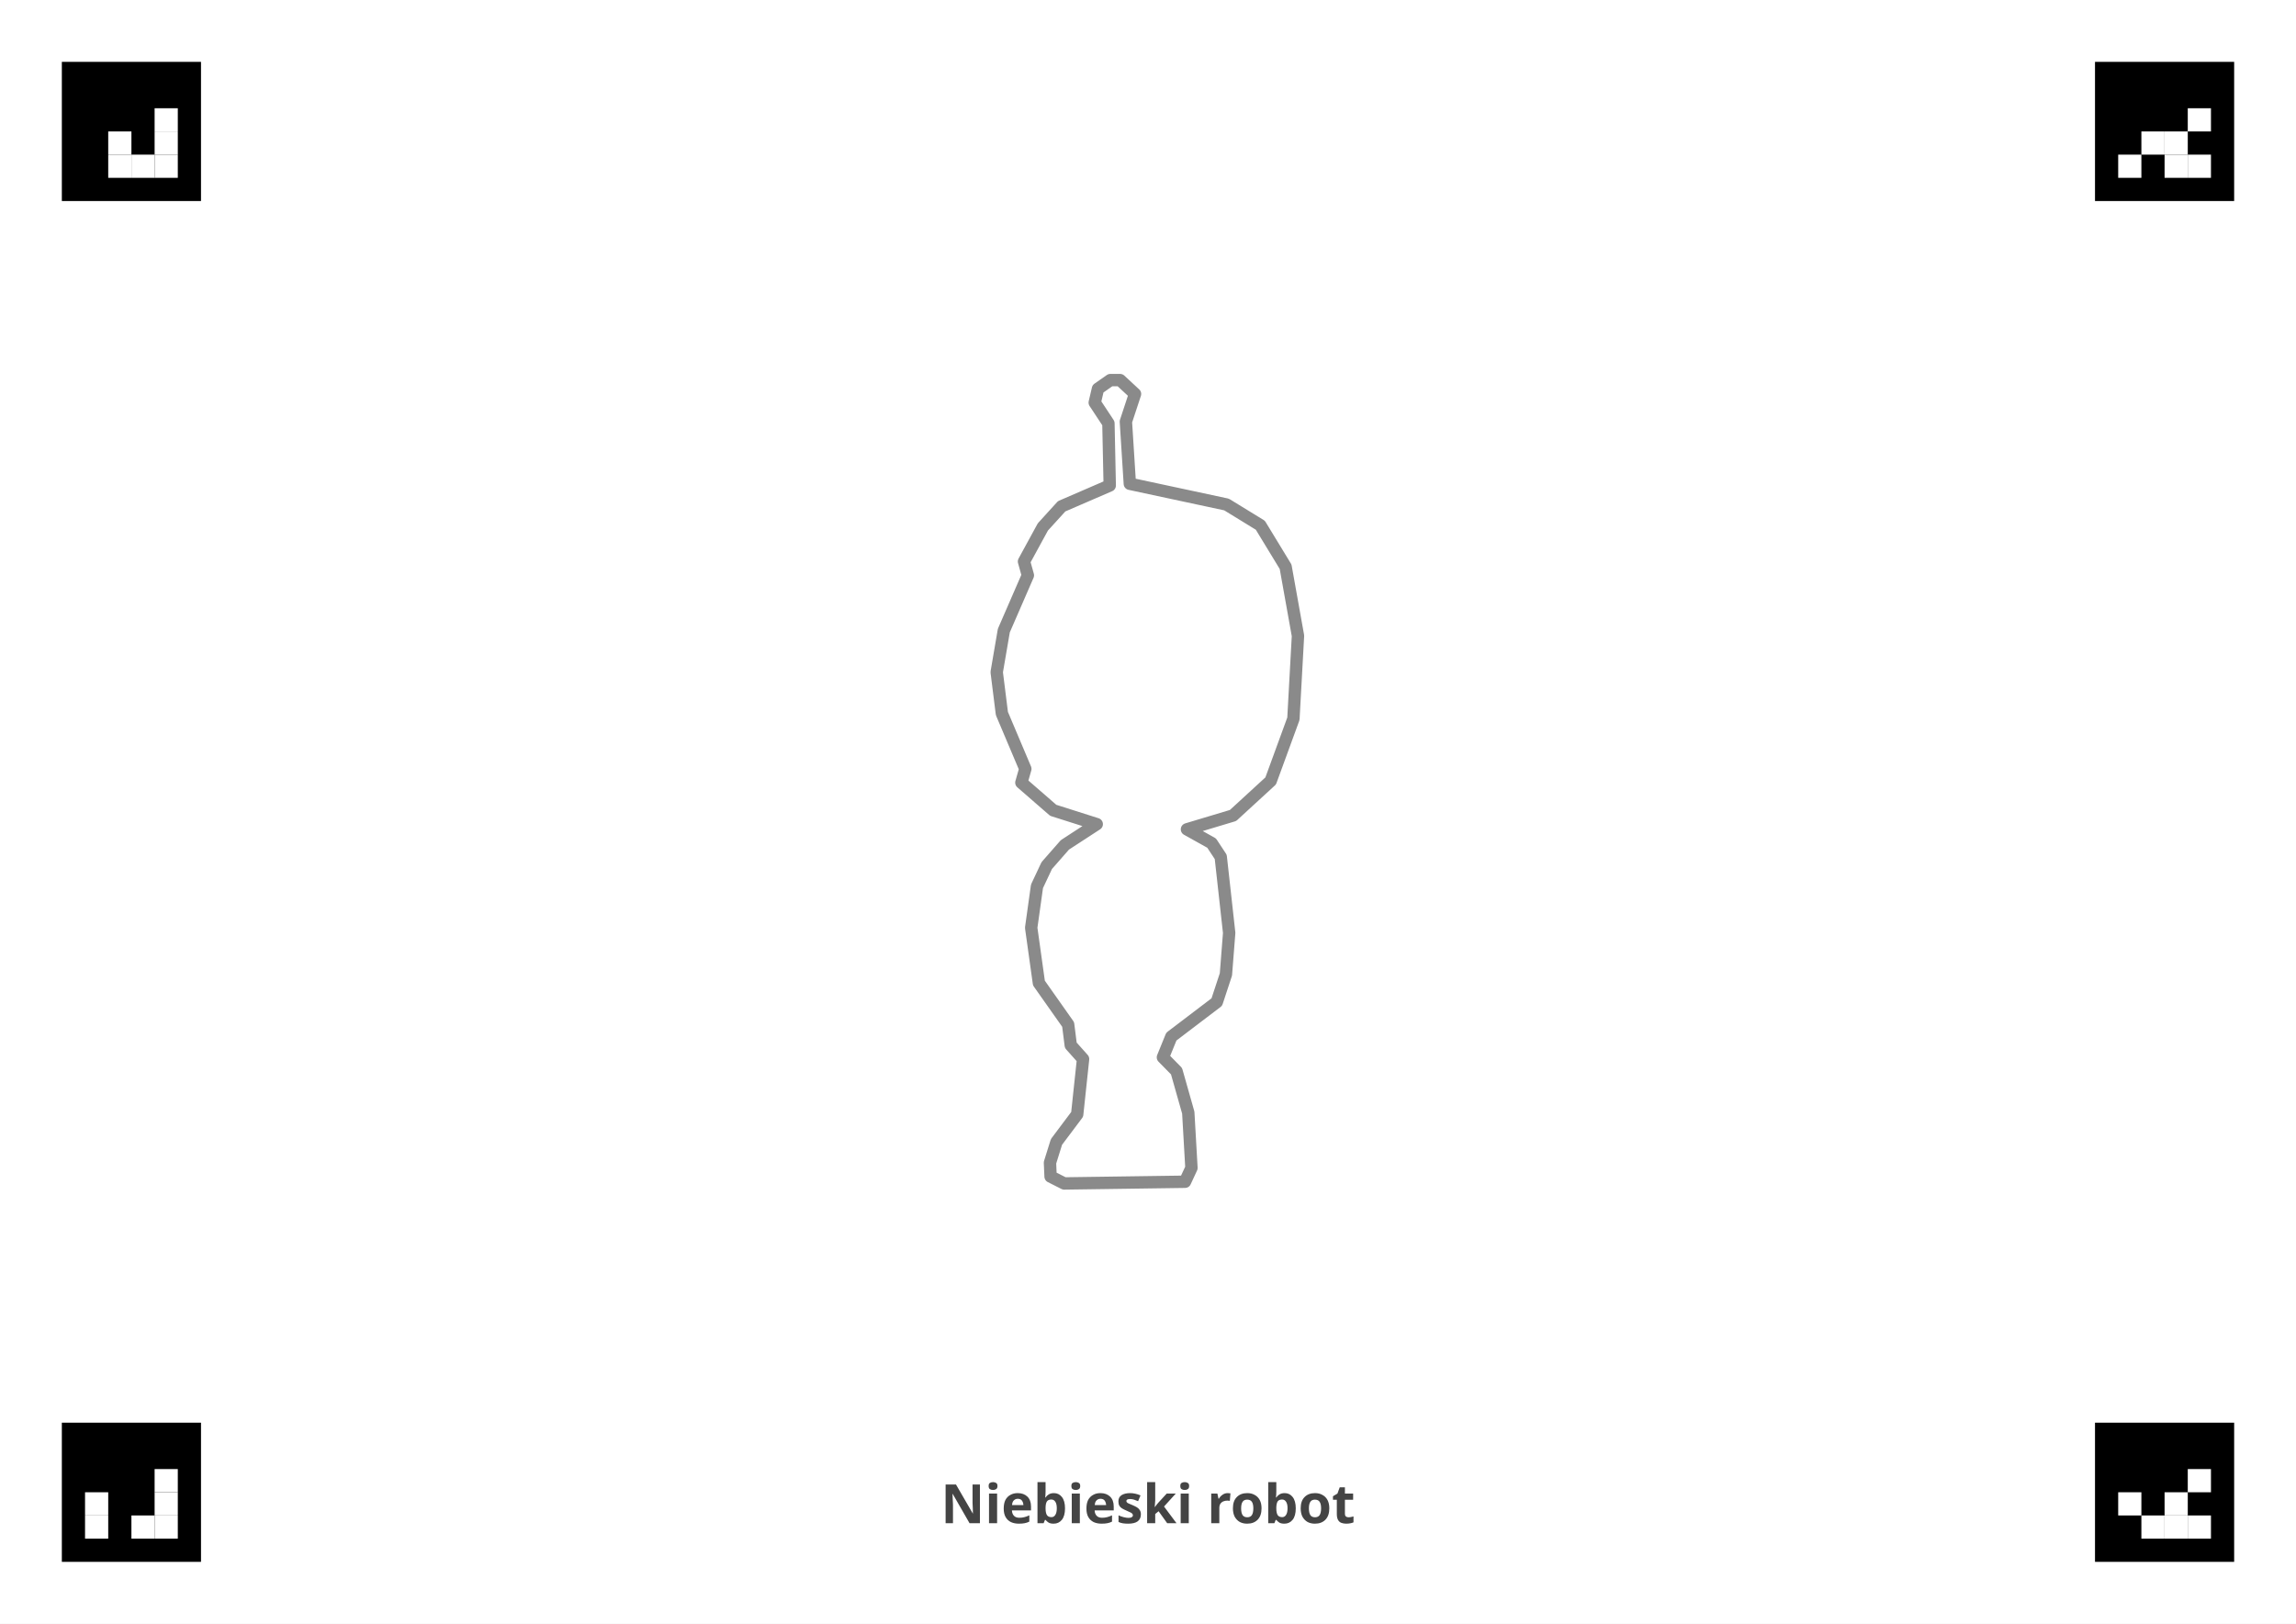
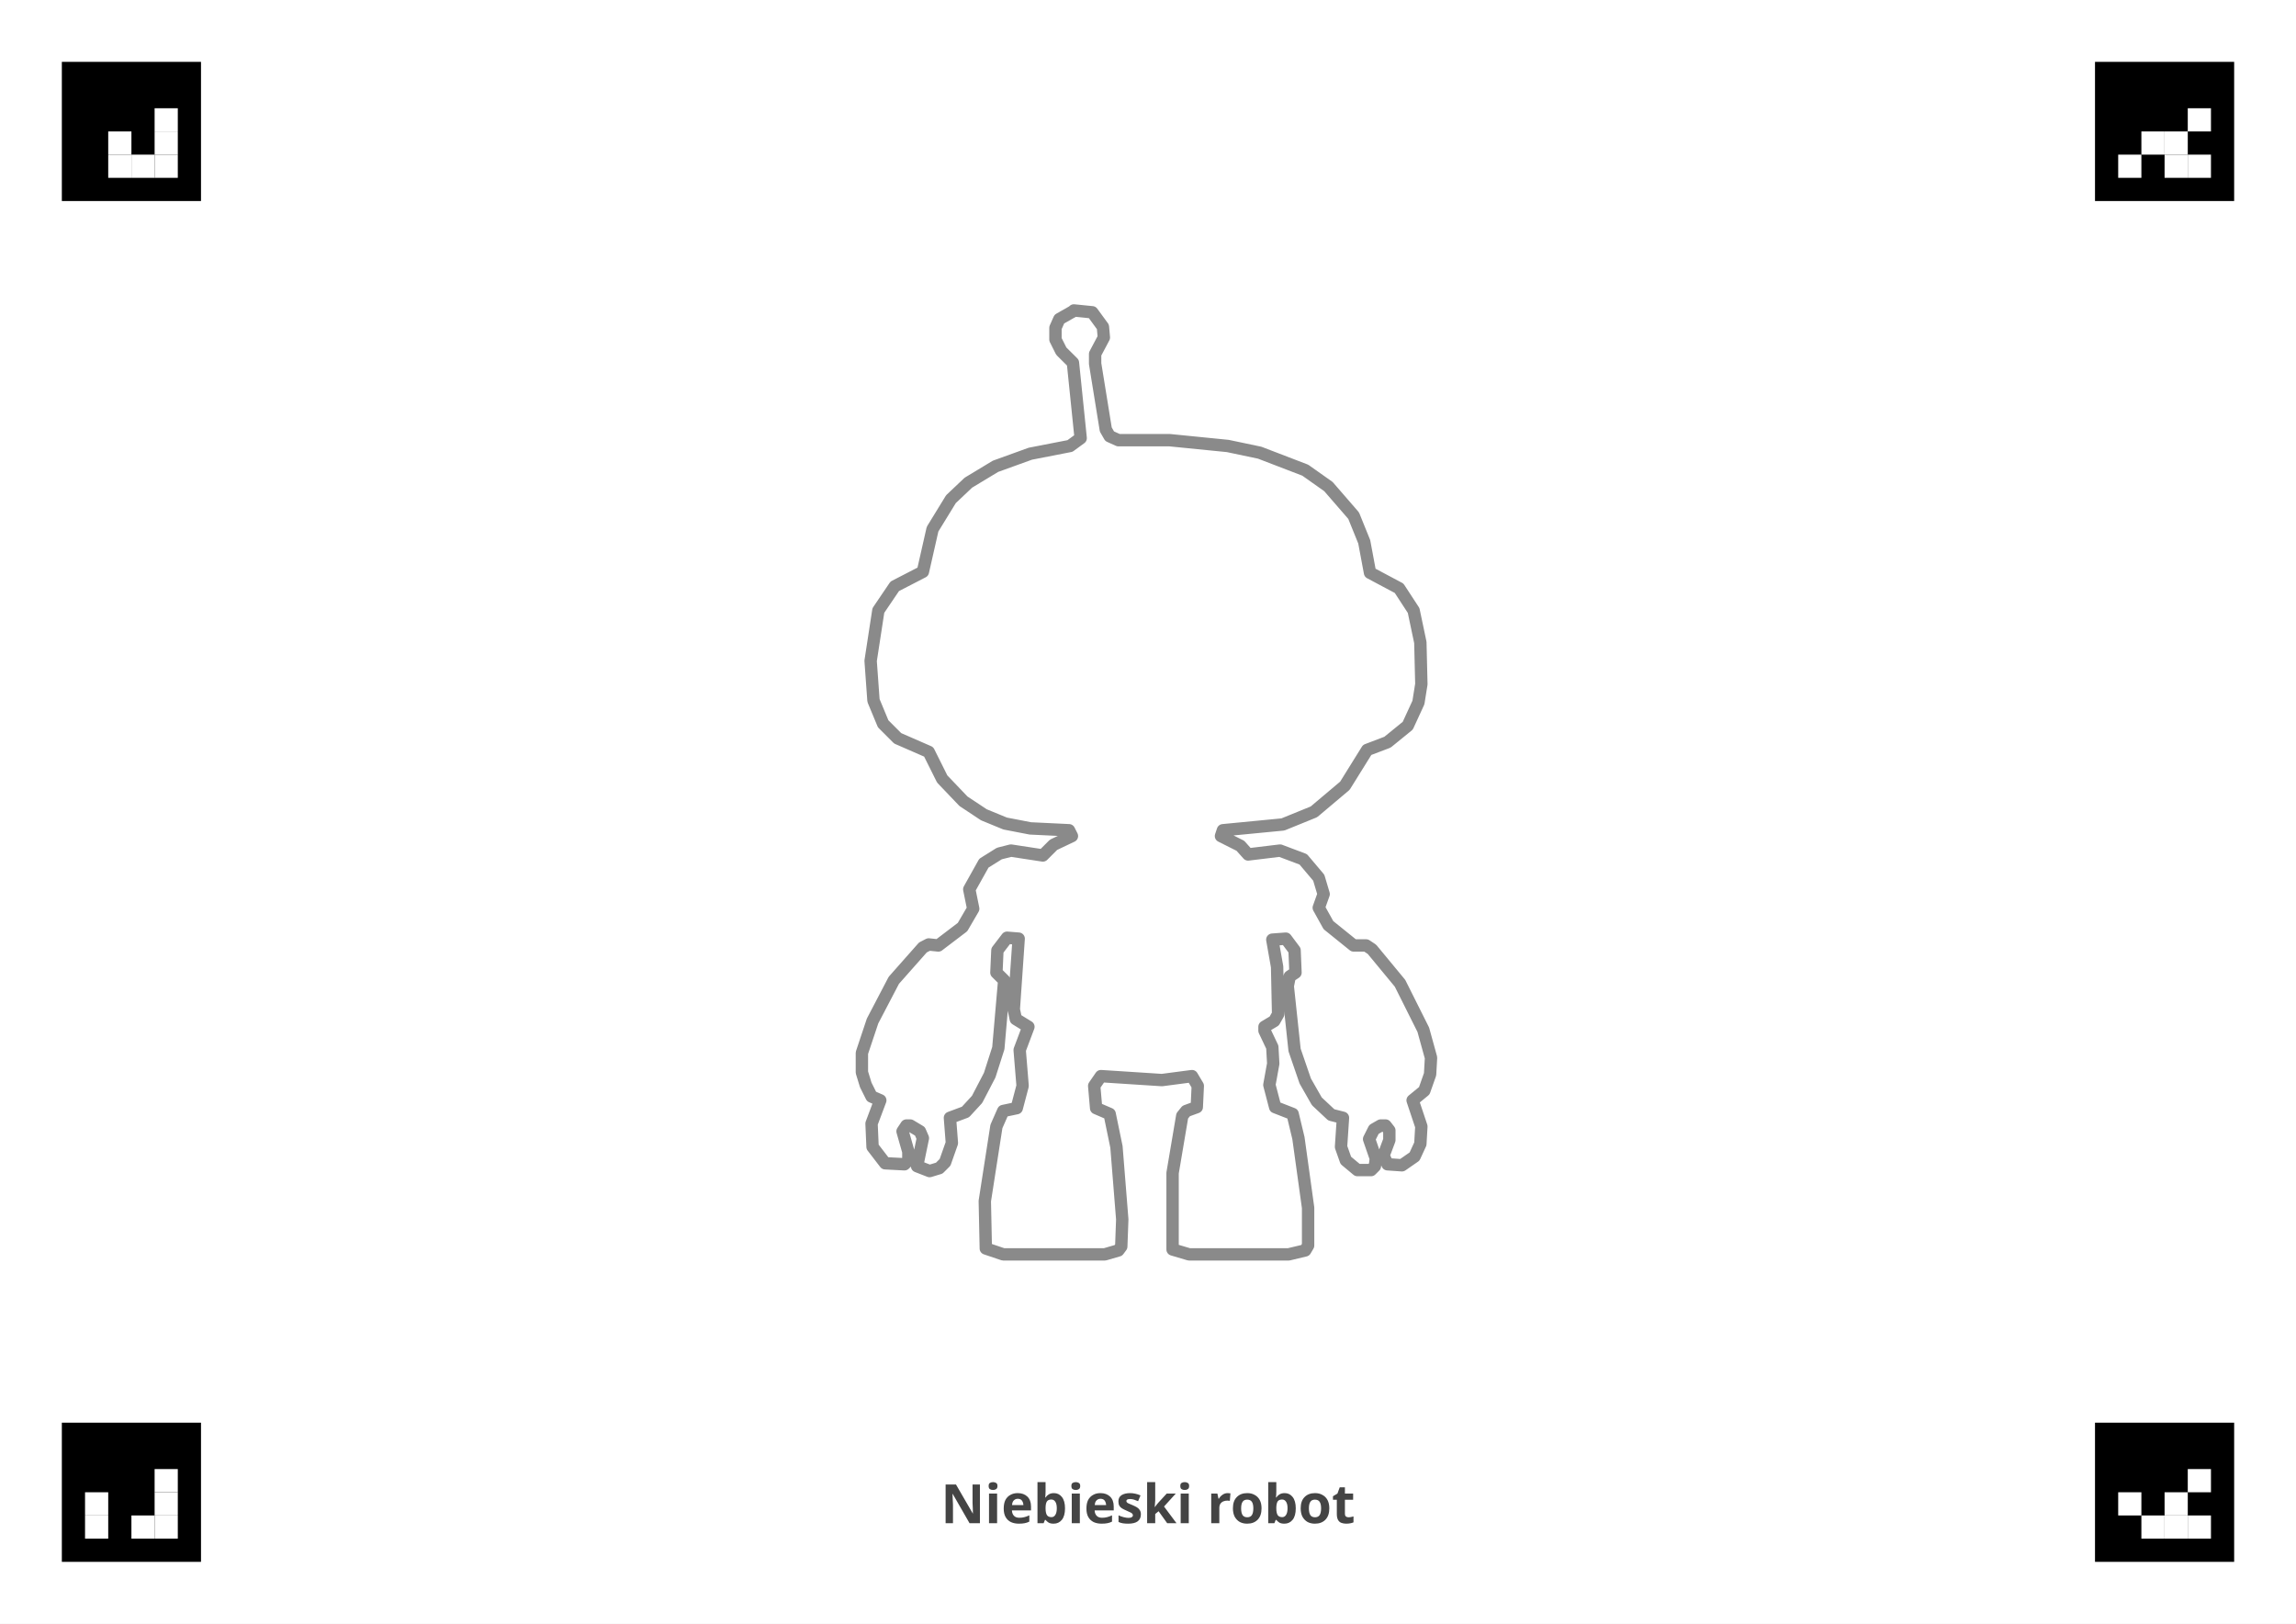
<svg xmlns="http://www.w3.org/2000/svg" width="297mm" height="210mm" viewBox="0 0 297 210">
  <rect width="297" height="210" fill="#fff" />
  <rect x="8" y="8" width="18" height="18" fill="#000" />
  <rect x="20.00" y="14.00" width="3" height="3" fill="#fff" />
  <rect x="14.00" y="17.00" width="3" height="3" fill="#fff" />
  <rect x="20.00" y="17.00" width="3" height="3" fill="#fff" />
  <rect x="14.00" y="20.00" width="3" height="3" fill="#fff" />
  <rect x="17.00" y="20.00" width="3" height="3" fill="#fff" />
  <rect x="20.00" y="20.00" width="3" height="3" fill="#fff" />
  <rect x="271" y="8" width="18" height="18" fill="#000" />
  <rect x="283.00" y="14.00" width="3" height="3" fill="#fff" />
  <rect x="277.00" y="17.00" width="3" height="3" fill="#fff" />
  <rect x="280.00" y="17.00" width="3" height="3" fill="#fff" />
  <rect x="274.00" y="20.00" width="3" height="3" fill="#fff" />
  <rect x="280.00" y="20.00" width="3" height="3" fill="#fff" />
  <rect x="283.00" y="20.00" width="3" height="3" fill="#fff" />
  <rect x="8" y="184" width="18" height="18" fill="#000" />
  <rect x="20.00" y="190.00" width="3" height="3" fill="#fff" />
  <rect x="11.00" y="193.00" width="3" height="3" fill="#fff" />
  <rect x="20.00" y="193.00" width="3" height="3" fill="#fff" />
  <rect x="11.00" y="196.00" width="3" height="3" fill="#fff" />
  <rect x="17.00" y="196.00" width="3" height="3" fill="#fff" />
  <rect x="20.00" y="196.00" width="3" height="3" fill="#fff" />
  <rect x="271" y="184" width="18" height="18" fill="#000" />
  <rect x="283.00" y="190.00" width="3" height="3" fill="#fff" />
  <rect x="274.00" y="193.00" width="3" height="3" fill="#fff" />
  <rect x="280.00" y="193.00" width="3" height="3" fill="#fff" />
  <rect x="277.00" y="196.00" width="3" height="3" fill="#fff" />
  <rect x="280.00" y="196.00" width="3" height="3" fill="#fff" />
  <rect x="283.00" y="196.00" width="3" height="3" fill="#fff" />
-   <path d="M137.66 153.06 L135.90 152.17 L135.82 150.38 L136.66 147.69 L139.34 144.12 L140.10 136.97 L138.51 135.19 L138.17 132.50 L134.39 127.14 L133.39 119.99 L134.14 114.63 L135.40 111.95 L137.75 109.27 L141.87 106.59 L136.24 104.80 L132.12 101.22 L132.63 99.44 L129.60 92.28 L128.93 86.93 L129.85 81.56 L132.96 74.41 L132.46 72.62 L134.90 68.15 L137.33 65.48 L143.55 62.79 L143.38 54.75 L141.61 52.07 L142.03 50.28 L143.63 49.16 L144.89 49.16 L146.82 50.95 L145.64 54.53 L146.15 62.57 L158.66 65.25 L163.03 67.93 L166.30 73.30 L167.90 82.23 L167.31 92.96 L164.37 101.00 L159.50 105.47 L153.54 107.26 L156.73 109.04 L157.91 110.83 L159.00 120.66 L158.58 126.02 L157.40 129.60 L151.52 134.07 L150.43 136.75 L152.19 138.54 L153.71 143.90 L154.12 151.05 L153.29 152.84 Z" fill="#fff" stroke="#8a8a8a" stroke-width="1.6" stroke-linejoin="round" />
+   <path d="M138.91 40.15 L141.29 40.39 L142.67 42.28 L142.79 43.65 L141.66 45.78 L141.66 47.03 L143.04 55.55 L143.54 56.42 L144.67 56.93 L151.30 56.93 L158.82 57.68 L162.95 58.55 L168.84 60.81 L171.84 62.93 L175.10 66.69 L176.47 70.07 L177.22 74.08 L180.98 76.08 L182.86 78.96 L183.73 83.09 L183.86 88.48 L183.48 90.86 L182.10 93.86 L179.48 95.99 L176.85 96.99 L173.97 101.62 L169.96 105.00 L165.95 106.63 L158.19 107.38 L157.94 108.13 L160.45 109.39 L161.45 110.51 L165.58 110.01 L168.58 111.14 L170.59 113.52 L171.22 115.64 L170.59 117.40 L171.84 119.65 L175.10 122.28 L176.72 122.28 L177.47 122.78 L181.10 127.17 L184.11 133.18 L185.11 136.80 L184.99 138.94 L184.24 141.07 L182.73 142.31 L183.86 145.69 L183.73 147.95 L182.98 149.58 L181.35 150.71 L179.48 150.58 L178.97 149.45 L179.72 147.45 L179.72 146.20 L179.23 145.57 L178.60 145.57 L177.73 146.07 L177.10 147.32 L177.97 149.83 L177.85 150.83 L177.35 151.33 L175.59 151.33 L174.09 150.08 L173.47 148.33 L173.72 144.57 L172.21 144.19 L170.34 142.44 L168.84 139.81 L167.46 135.80 L166.58 127.54 L166.83 126.29 L167.58 125.79 L167.46 122.91 L166.33 121.40 L164.58 121.53 L165.20 125.04 L165.33 131.17 L164.83 132.05 L163.57 132.80 L163.57 133.30 L164.58 135.43 L164.70 137.56 L164.20 140.32 L164.95 143.19 L167.21 144.07 L167.96 147.20 L169.21 156.21 L169.21 161.09 L168.84 161.72 L166.70 162.23 L153.81 162.23 L151.68 161.60 L151.68 151.71 L152.93 144.32 L153.44 143.69 L154.81 143.19 L154.94 140.44 L154.19 139.18 L150.30 139.69 L142.41 139.18 L141.54 140.44 L141.79 143.32 L143.54 144.07 L144.42 148.33 L145.17 157.71 L145.04 161.22 L144.67 161.72 L142.92 162.23 L129.77 162.23 L127.52 161.47 L127.39 155.34 L128.89 145.69 L129.77 143.69 L131.52 143.32 L132.28 140.44 L131.90 135.80 L133.03 132.80 L131.40 131.80 L131.14 130.55 L131.77 121.40 L130.27 121.28 L129.02 122.91 L128.89 125.79 L129.90 126.79 L129.14 135.56 L128.02 139.06 L126.39 142.19 L124.89 143.82 L122.88 144.57 L123.13 147.83 L122.25 150.33 L121.50 151.08 L120.25 151.46 L118.63 150.83 L119.38 147.20 L119.00 146.32 L117.75 145.57 L117.25 145.57 L116.75 146.32 L117.50 148.95 L117.50 150.08 L117.00 150.58 L114.50 150.45 L112.87 148.33 L112.74 145.32 L113.87 142.31 L112.74 141.82 L111.99 140.32 L111.49 138.69 L111.49 136.18 L112.87 132.05 L115.62 126.79 L119.38 122.54 L120.13 122.15 L121.38 122.28 L124.51 119.90 L125.89 117.53 L125.38 115.02 L127.27 111.64 L129.27 110.39 L130.77 110.01 L134.90 110.64 L136.28 109.26 L138.66 108.13 L138.28 107.38 L133.28 107.14 L130.02 106.51 L127.27 105.38 L124.63 103.63 L121.88 100.75 L120.13 97.24 L116.12 95.49 L114.24 93.61 L112.99 90.60 L112.62 85.47 L113.62 78.96 L115.74 75.83 L119.38 73.95 L120.63 68.44 L123.01 64.56 L125.26 62.43 L128.77 60.31 L133.28 58.68 L138.41 57.68 L139.79 56.67 L138.79 46.91 L137.28 45.41 L136.53 43.91 L136.53 42.40 L137.03 41.27 L138.79 40.27 Z" fill="#fff" stroke="#8a8a8a" stroke-width="1.6" stroke-linejoin="round" />
  <text x="148.5" y="197" text-anchor="middle" font-family="Segoe UI, sans-serif" font-size="7" font-weight="600" fill="#444">Niebieski robot</text>
</svg>
